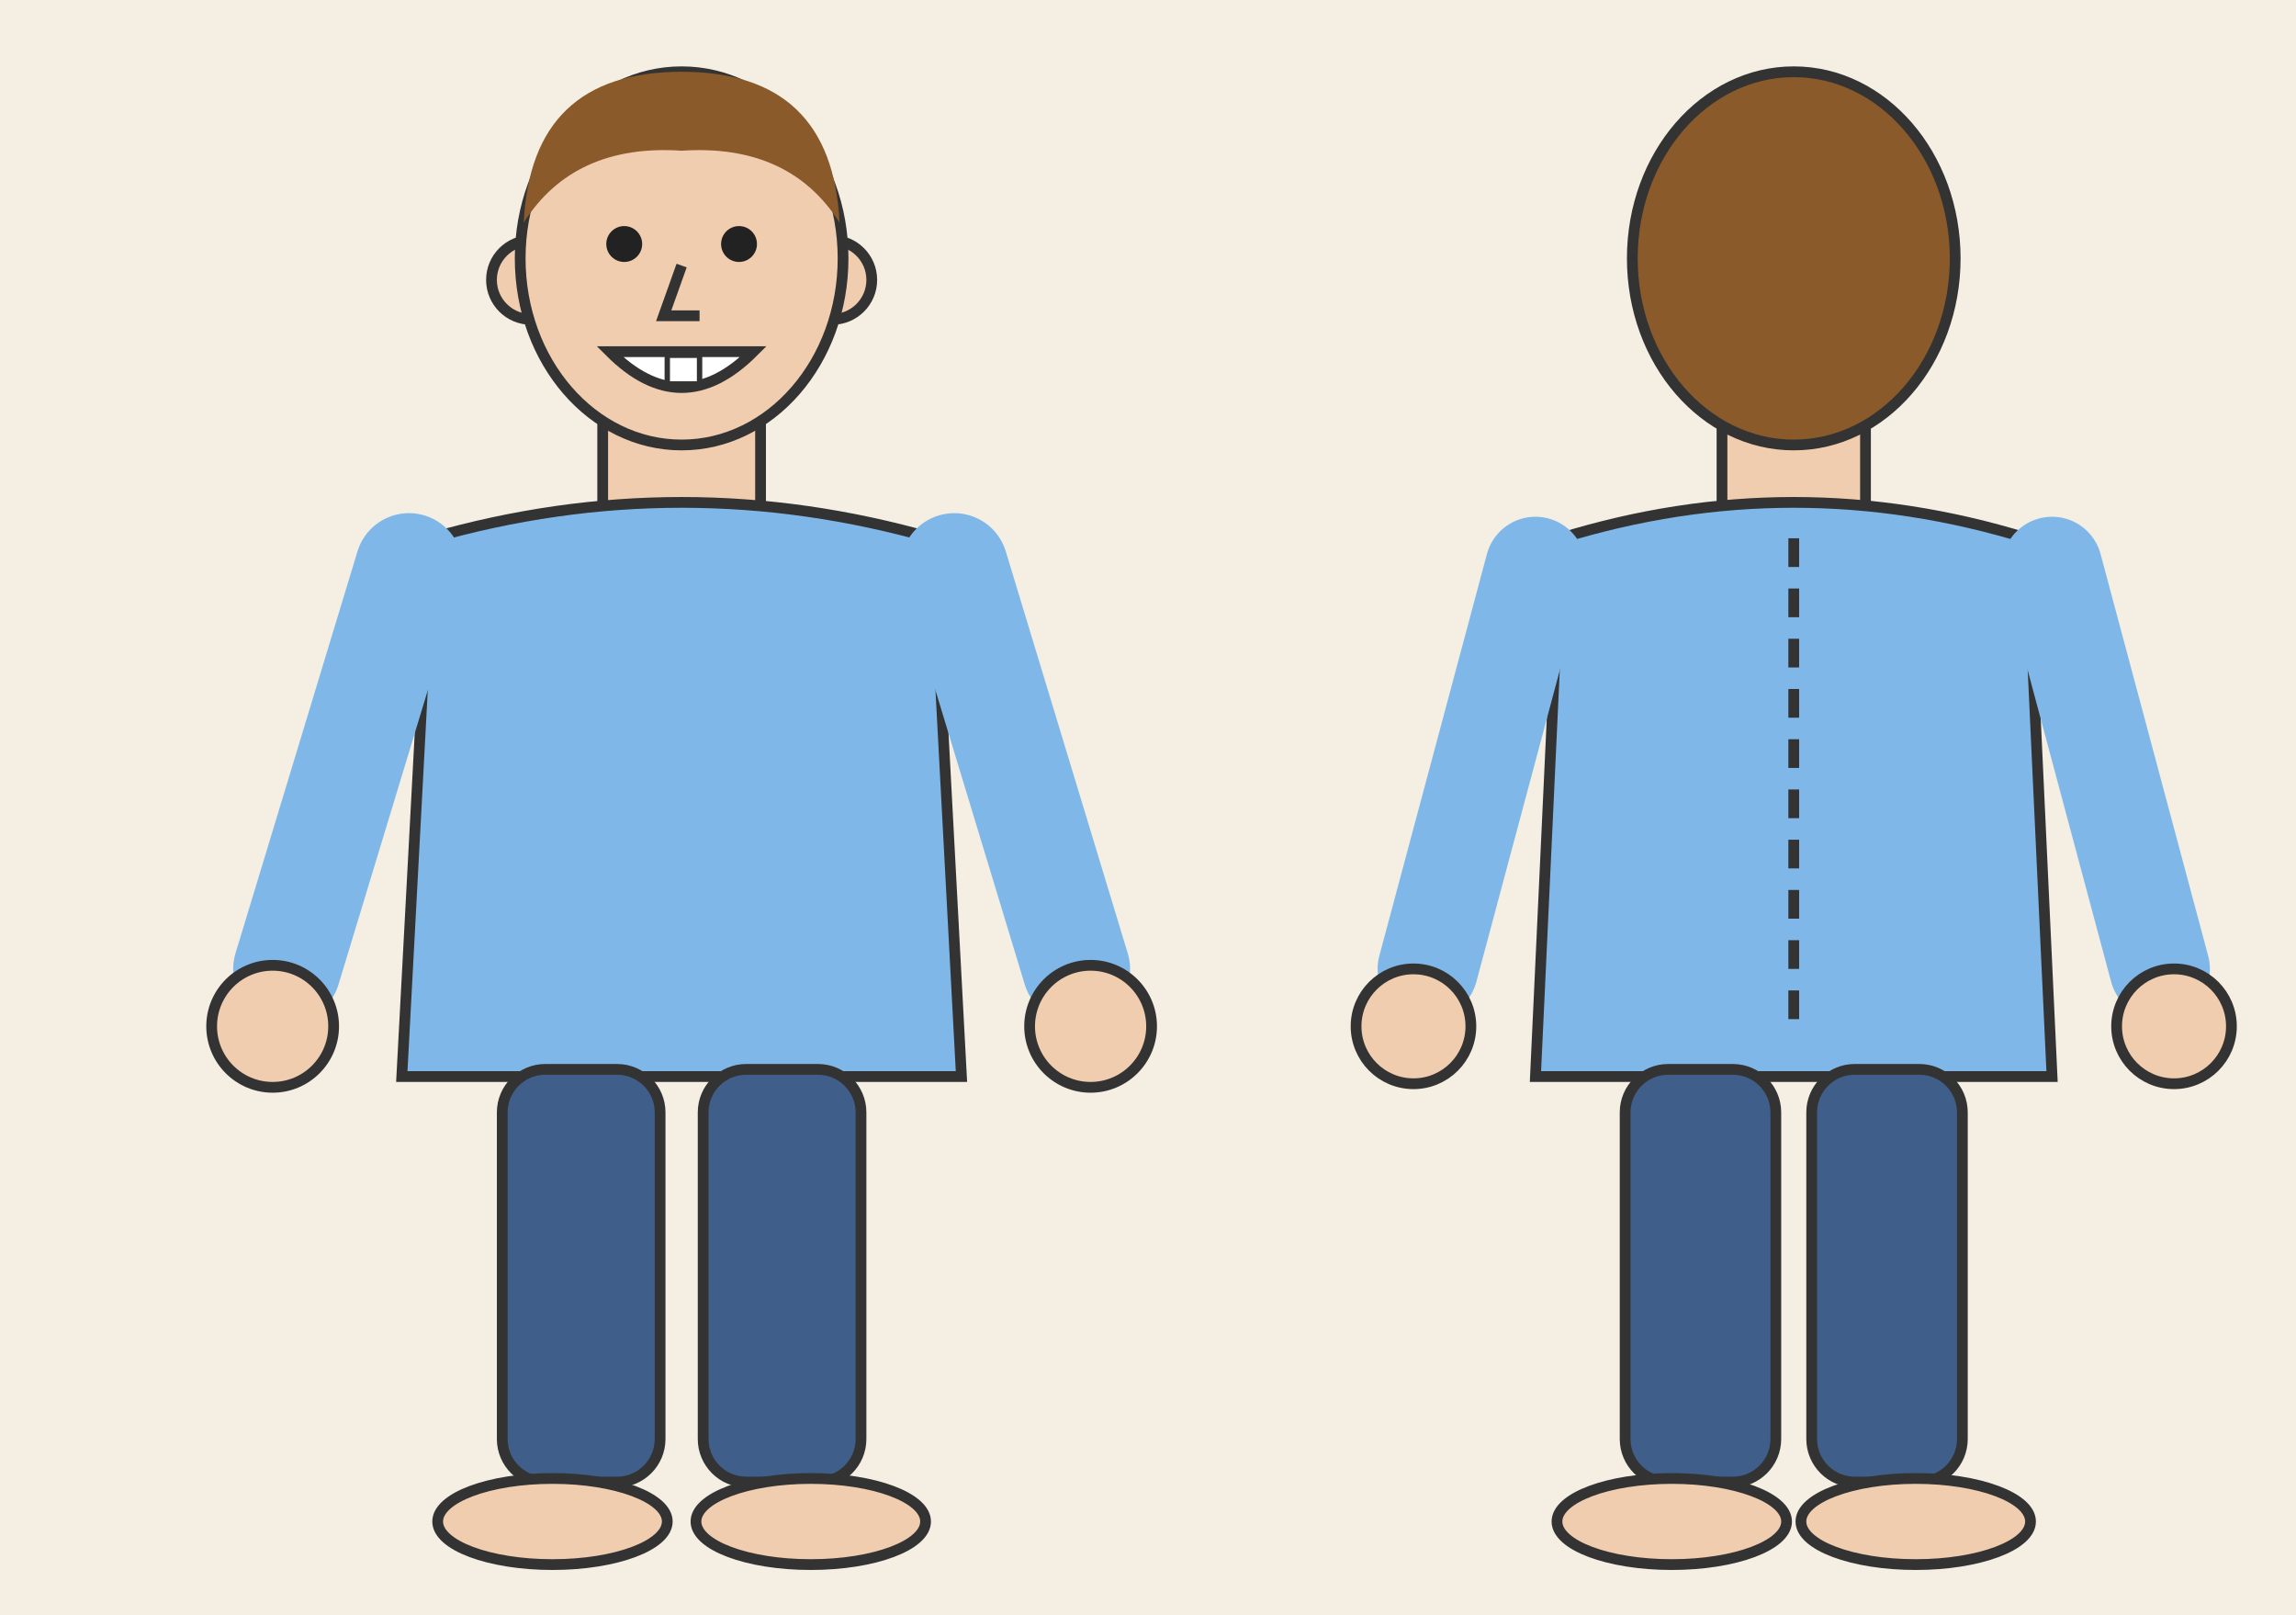
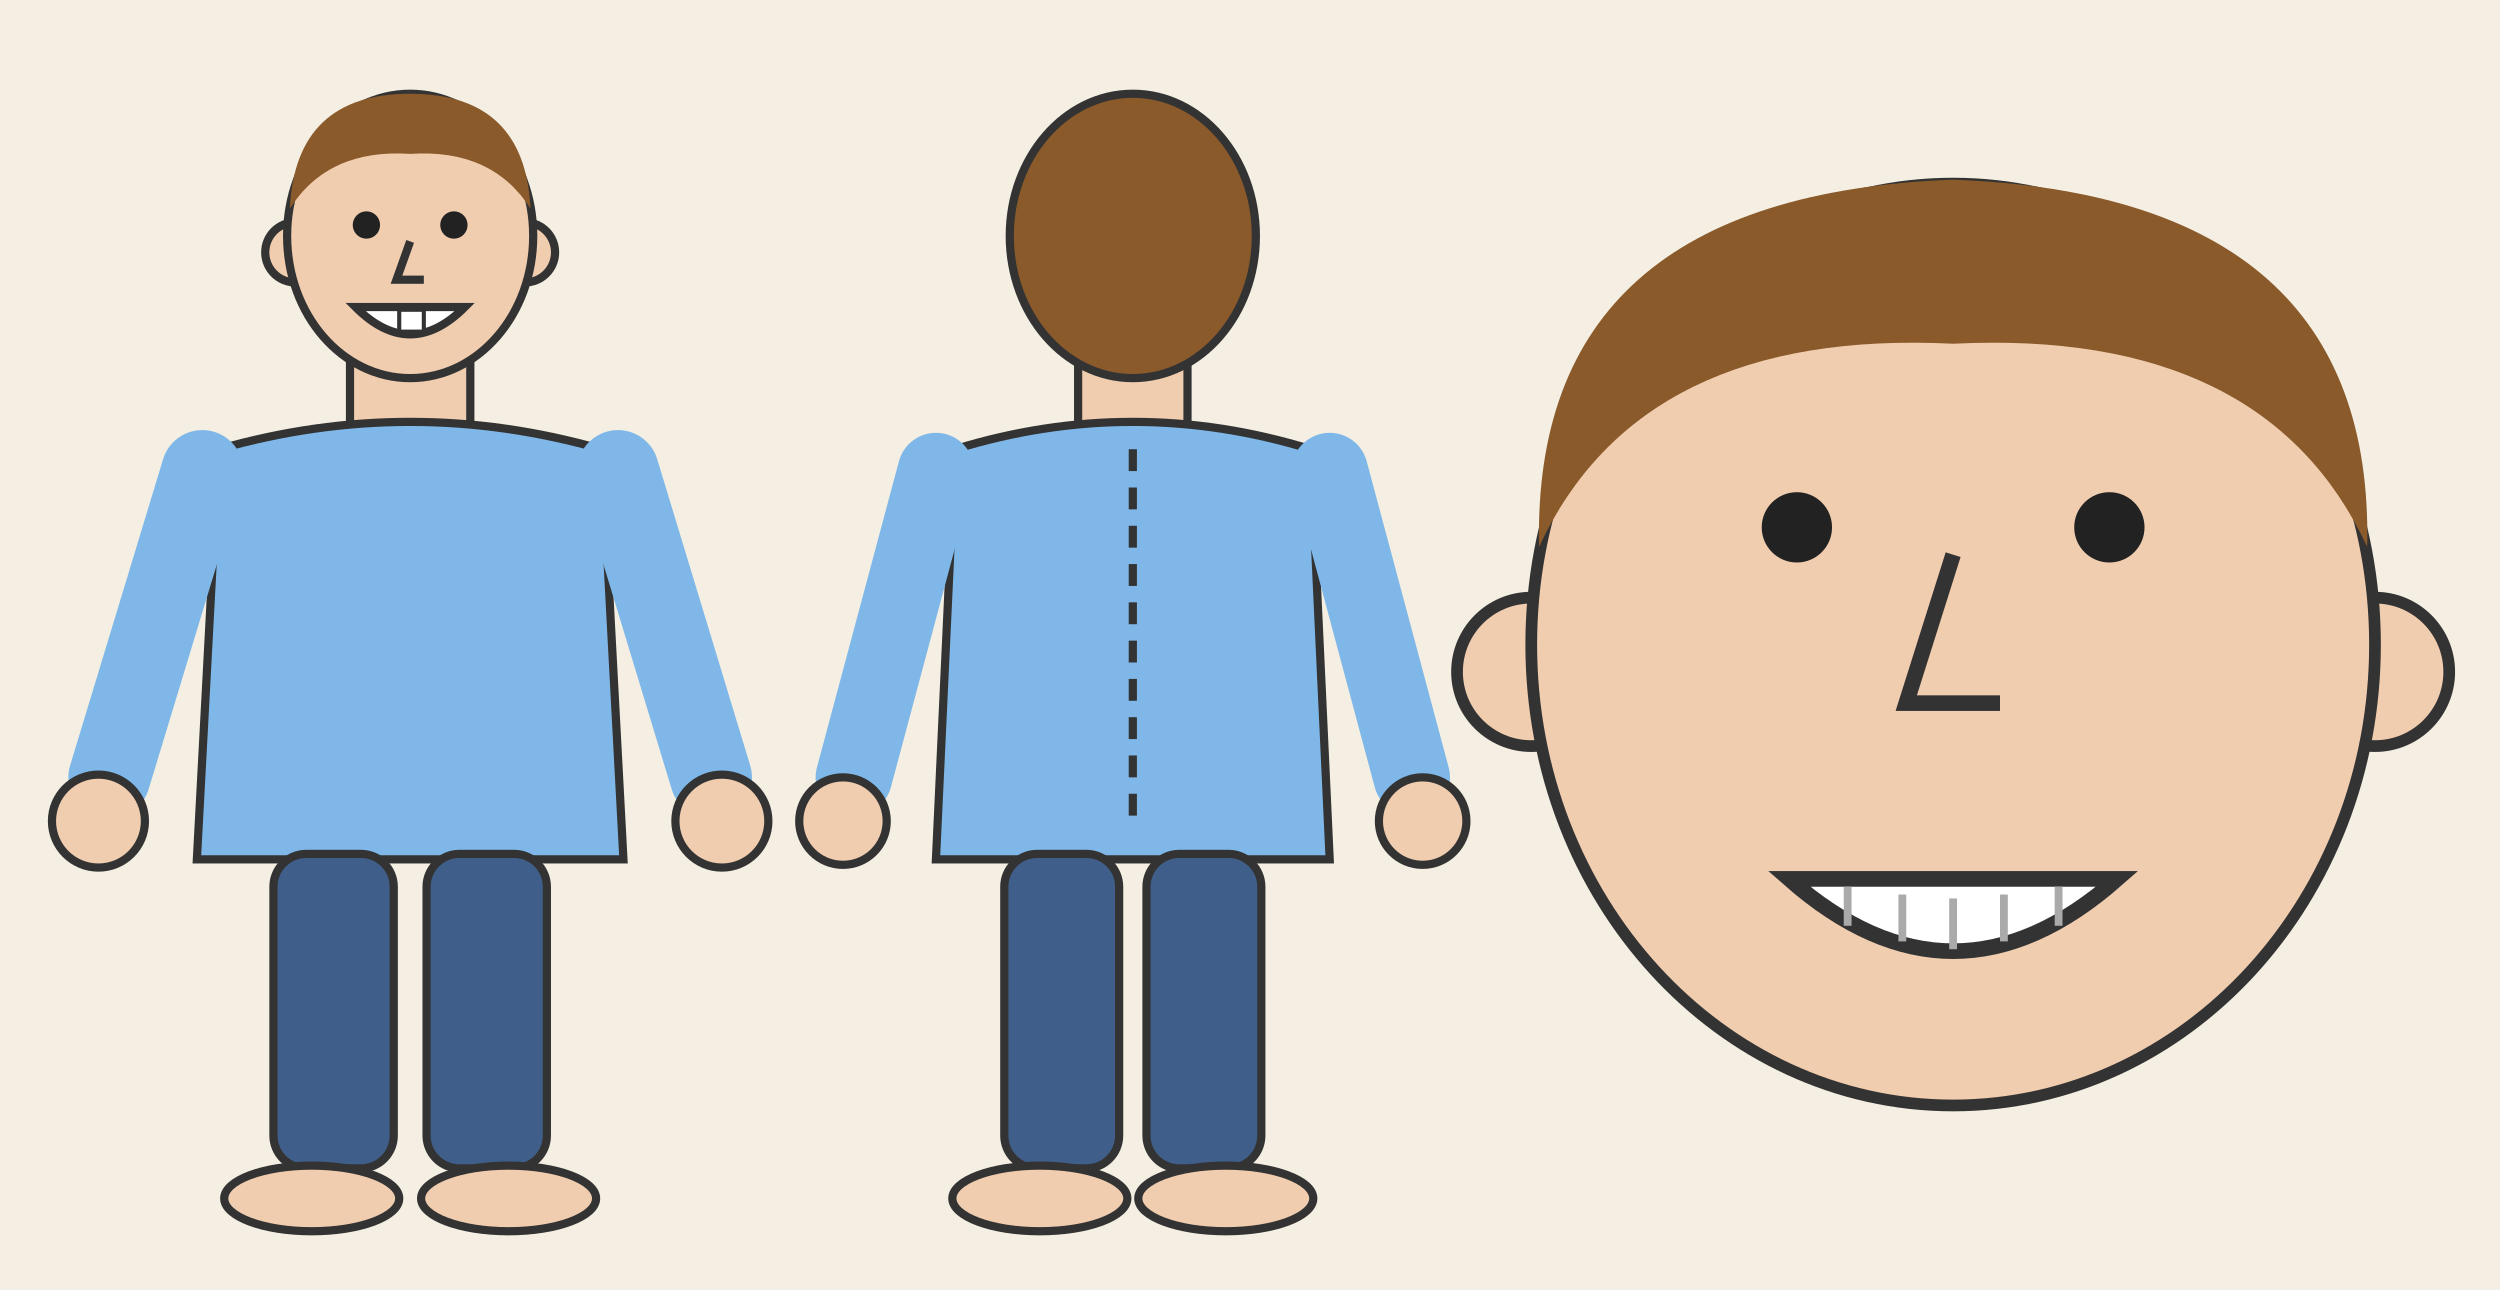
- <svg xmlns="http://www.w3.org/2000/svg" viewBox="0 0 640 450" role="img">
+ <svg xmlns="http://www.w3.org/2000/svg" viewBox="0 0 640 330" role="img">
  <defs>
    <g id="sophie" stroke="#333" stroke-width="2" stroke-linejoin="round" stroke-linecap="round">
      <path d="M14 168 C8 120 22 88 50 84 C78 88 92 120 86 168 C70 178 30 178 14 168 Z" fill="#3a9a5b" />
      <ellipse cx="50" cy="52" rx="30" ry="32" fill="#f3d2b3" />
      <path d="M18 54 Q14 14 50 12 Q86 14 82 54 Q80 34 62 28 Q40 36 22 40 Z" fill="#d9b45a" />
      <path d="M20 50 C10 70 12 96 22 108" fill="none" stroke="#d9b45a" stroke-width="8" />
      <path d="M80 50 C90 70 88 96 78 108" fill="none" stroke="#d9b45a" stroke-width="8" />
      <circle cx="40" cy="56" r="3" fill="#222" />
      <circle cx="60" cy="56" r="3" fill="#222" />
      <path d="M42 68 Q50 75 58 68" fill="none" />
    </g>
    <g id="ellie" stroke="#333" stroke-width="2" stroke-linejoin="round" stroke-linecap="round">
      <path d="M14 168 C8 120 22 88 50 84 C78 88 92 120 86 168 C70 178 30 178 14 168 Z" fill="#d33" />
      <ellipse cx="50" cy="52" rx="30" ry="32" fill="#f3d2b3" />
      <path d="M18 54 Q14 14 50 12 Q86 14 82 54 Q80 34 62 28 Q40 36 22 40 Z" fill="#b5501e" />
      <path d="M82 30 C104 34 108 70 92 90" fill="none" stroke="#b5501e" stroke-width="10" />
      <circle cx="40" cy="56" r="3" fill="#222" />
      <circle cx="60" cy="56" r="3" fill="#222" />
      <path d="M42 68 Q50 75 58 68" fill="none" />
    </g>
    <g id="peter" stroke="#333" stroke-width="2" stroke-linejoin="round" stroke-linecap="round">
      <path d="M14 168 C8 120 22 88 50 84 C78 88 92 120 86 168 C70 178 30 178 14 168 Z" fill="#e0b020" />
      <ellipse cx="50" cy="52" rx="30" ry="32" fill="#f3d2b3" />
      <path d="M18 54 Q14 14 50 12 Q86 14 82 54 Q80 34 62 28 Q40 36 22 40 Z" fill="#6b3f1e" />
      <circle cx="40" cy="56" r="3" fill="#222" />
      <circle cx="60" cy="56" r="3" fill="#222" />
      <path d="M40 66 Q50 78 60 66" fill="none" />
    </g>
    <g id="amir" stroke="#333" stroke-width="2" stroke-linejoin="round" stroke-linecap="round">
      <path d="M14 168 C8 120 22 88 50 84 C78 88 92 120 86 168 C70 178 30 178 14 168 Z" fill="#3a6fd8" />
      <ellipse cx="50" cy="54" rx="30" ry="32" fill="#c68f62" />
      <path d="M18 54 Q10 22 30 14 Q40 6 52 12 Q72 6 82 22 Q92 40 82 54 Q80 34 62 28 Q40 34 22 42 Z" fill="#222" />
      <circle cx="39" cy="57" r="8" fill="none" />
      <circle cx="61" cy="57" r="8" fill="none" />
      <path d="M47 57 L53 57" fill="none" />
      <circle cx="39" cy="57" r="2.5" fill="#222" />
      <circle cx="61" cy="57" r="2.5" fill="#222" />
      <path d="M42 70 Q50 77 58 70" fill="none" />
    </g>
    <g id="mrs-parker" stroke="#333" stroke-width="2" stroke-linejoin="round" stroke-linecap="round">
      <path d="M12 168 C6 120 20 88 50 84 C80 88 94 120 88 168 C70 178 30 178 12 168 Z" fill="#2a9d8f" />
      <ellipse cx="50" cy="52" rx="30" ry="32" fill="#f1cdb0" />
      <path d="M18 54 Q14 14 50 12 Q86 14 82 54 Q80 34 62 28 Q40 36 22 40 Z" fill="#b5501e" />
      <circle cx="50" cy="8" r="13" fill="#b5501e" />
      <circle cx="40" cy="56" r="3" fill="#222" />
      <circle cx="60" cy="56" r="3" fill="#222" />
      <path d="M42 68 Q50 75 58 68" fill="none" />
    </g>
    <g id="mr-hill" stroke="#333" stroke-width="2" stroke-linejoin="round" stroke-linecap="round">
      <path d="M12 168 C6 120 20 88 50 84 C80 88 94 120 88 168 C70 178 30 178 12 168 Z" fill="#8a5a2b" />
      <ellipse cx="50" cy="52" rx="30" ry="32" fill="#f1cdb0" />
      <path d="M18 54 Q14 14 50 12 Q86 14 82 54 Q80 34 62 28 Q40 36 22 40 Z" fill="#aaa" />
      <circle cx="40" cy="56" r="3" fill="#222" />
      <circle cx="60" cy="56" r="3" fill="#222" />
      <path d="M42 68 Q50 75 58 68" fill="none" />
    </g>
    <g id="mr-parker" stroke="#333" stroke-width="2" stroke-linejoin="round" stroke-linecap="round">
      <path d="M12 168 C6 120 20 88 50 84 C80 88 94 120 88 168 C70 178 30 178 12 168 Z" fill="#8d99a6" />
      <ellipse cx="50" cy="52" rx="30" ry="32" fill="#f1cdb0" />
      <path d="M18 54 Q14 14 50 12 Q86 14 82 54 Q80 34 62 28 Q40 36 22 40 Z" fill="#6b3f1e" />
      <circle cx="40" cy="56" r="3" fill="#222" />
      <circle cx="60" cy="56" r="3" fill="#222" />
      <path d="M42 68 Q50 75 58 68" fill="none" />
    </g>
    <g id="grandma" stroke="#333" stroke-width="2" stroke-linejoin="round" stroke-linecap="round">
      <path d="M12 168 C6 120 20 88 50 84 C80 88 94 120 88 168 C70 178 30 178 12 168 Z" fill="#8e5bb5" />
      <ellipse cx="50" cy="52" rx="30" ry="32" fill="#f1cdb0" />
      <path d="M18 54 Q14 14 50 12 Q86 14 82 54 Q80 34 62 28 Q40 36 22 40 Z" fill="#bbb" />
      <circle cx="50" cy="8" r="13" fill="#bbb" />
      <circle cx="40" cy="56" r="3" fill="#222" />
      <circle cx="60" cy="56" r="3" fill="#222" />
      <path d="M42 68 Q50 75 58 68" fill="none" />
    </g>
  </defs>
-   <rect width="640" height="450" fill="#f4efe2" />
-   <rect x="168" y="118" width="44" height="30" fill="#f1cdb0" stroke="#333" stroke-width="3" />
-   <path d="M120 150 Q190 130 260 150 L268 300 L112 300 Z" fill="#7fb8e8" stroke="#333" stroke-width="3" />
-   <path d="M114 158 L80 270" stroke="#7fb8e8" stroke-width="30" stroke-linecap="round" />
-   <circle cx="76" cy="286" r="17" fill="#f1cdb0" stroke="#333" stroke-width="3" />
-   <rect x="140" y="298" width="44" height="115" rx="12" fill="#3f5f8a" stroke="#333" stroke-width="3" />
-   <ellipse cx="154" cy="424" rx="32" ry="12" fill="#f1cdb0" stroke="#333" stroke-width="3" />
-   <path d="M266 158 L300 270" stroke="#7fb8e8" stroke-width="30" stroke-linecap="round" />
-   <circle cx="304" cy="286" r="17" fill="#f1cdb0" stroke="#333" stroke-width="3" />
-   <rect x="196" y="298" width="44" height="115" rx="12" fill="#3f5f8a" stroke="#333" stroke-width="3" />
-   <ellipse cx="226" cy="424" rx="32" ry="12" fill="#f1cdb0" stroke="#333" stroke-width="3" />
-   <circle cx="148" cy="78" r="11" fill="#f1cdb0" stroke="#333" stroke-width="3" />
-   <circle cx="232" cy="78" r="11" fill="#f1cdb0" stroke="#333" stroke-width="3" />
-   <ellipse cx="190" cy="72" rx="45" ry="52" fill="#f1cdb0" stroke="#333" stroke-width="3" />
-   <path d="M146 62 Q148 20 190 20 Q232 20 234 62 Q220 40 190 42 Q160 40 146 62 Z" fill="#8a5a2b" />
-   <circle cx="174" cy="68" r="5" fill="#222" />
-   <circle cx="206" cy="68" r="5" fill="#222" />
-   <path d="M190 74 l-5 14 h10" fill="none" stroke="#333" stroke-width="3" />
-   <path d="M170 98 Q190 118 210 98 Z" fill="#fff" stroke="#333" stroke-width="3" />
-   <rect x="186" y="99" width="9" height="8" fill="#fff" stroke="#333" stroke-width="1.5" />
-   <g transform="translate(-20,0)">
-     <rect x="500" y="118" width="40" height="30" fill="#f1cdb0" stroke="#333" stroke-width="3" />
-     <path d="M455 150 Q520 130 585 150 L592 300 L448 300 Z" fill="#7fb8e8" stroke="#333" stroke-width="3" />
-     <path d="M520 150 L520 290" stroke="#333" stroke-width="3" stroke-dasharray="8 6" />
-     <ellipse cx="520" cy="72" rx="45" ry="52" fill="#8a5a2b" stroke="#333" stroke-width="3" />
-     <path d="M448 158 L418 270" stroke="#7fb8e8" stroke-width="28" stroke-linecap="round" />
-     <circle cx="414" cy="286" r="16" fill="#f1cdb0" stroke="#333" stroke-width="3" />
-     <rect x="473" y="298" width="42" height="115" rx="12" fill="#3f5f8a" stroke="#333" stroke-width="3" />
-     <ellipse cx="486" cy="424" rx="32" ry="12" fill="#f1cdb0" stroke="#333" stroke-width="3" />
-     <path d="M592 158 L622 270" stroke="#7fb8e8" stroke-width="28" stroke-linecap="round" />
-     <circle cx="626" cy="286" r="16" fill="#f1cdb0" stroke="#333" stroke-width="3" />
-     <rect x="525" y="298" width="42" height="115" rx="12" fill="#3f5f8a" stroke="#333" stroke-width="3" />
-     <ellipse cx="554" cy="424" rx="32" ry="12" fill="#f1cdb0" stroke="#333" stroke-width="3" />
+   <rect width="640" height="330" fill="#f4efe2" />
+   <g transform="translate(-28,10) scale(.7)">
+     <rect x="168" y="118" width="44" height="30" fill="#f1cdb0" stroke="#333" stroke-width="3" />
+     <path d="M120 150 Q190 130 260 150 L268 300 L112 300 Z" fill="#7fb8e8" stroke="#333" stroke-width="3" />
+     <path d="M114 158 L80 270" stroke="#7fb8e8" stroke-width="30" stroke-linecap="round" />
+     <circle cx="76" cy="286" r="17" fill="#f1cdb0" stroke="#333" stroke-width="3" />
+     <rect x="140" y="298" width="44" height="115" rx="12" fill="#3f5f8a" stroke="#333" stroke-width="3" />
+     <ellipse cx="154" cy="424" rx="32" ry="12" fill="#f1cdb0" stroke="#333" stroke-width="3" />
+     <path d="M266 158 L300 270" stroke="#7fb8e8" stroke-width="30" stroke-linecap="round" />
+     <circle cx="304" cy="286" r="17" fill="#f1cdb0" stroke="#333" stroke-width="3" />
+     <rect x="196" y="298" width="44" height="115" rx="12" fill="#3f5f8a" stroke="#333" stroke-width="3" />
+     <ellipse cx="226" cy="424" rx="32" ry="12" fill="#f1cdb0" stroke="#333" stroke-width="3" />
+     <circle cx="148" cy="78" r="11" fill="#f1cdb0" stroke="#333" stroke-width="3" />
+     <circle cx="232" cy="78" r="11" fill="#f1cdb0" stroke="#333" stroke-width="3" />
+     <ellipse cx="190" cy="72" rx="45" ry="52" fill="#f1cdb0" stroke="#333" stroke-width="3" />
+     <path d="M146 62 Q148 20 190 20 Q232 20 234 62 Q220 40 190 42 Q160 40 146 62 Z" fill="#8a5a2b" />
+     <circle cx="174" cy="68" r="5" fill="#222" />
+     <circle cx="206" cy="68" r="5" fill="#222" />
+     <path d="M190 74 l-5 14 h10" fill="none" stroke="#333" stroke-width="3" />
+     <path d="M170 98 Q190 118 210 98 Z" fill="#fff" stroke="#333" stroke-width="3" />
+     <rect x="186" y="99" width="9" height="8" fill="#fff" stroke="#333" stroke-width="1.5" />
  </g>
+   <g transform="translate(-60,10) scale(.7)">
+     <g transform="translate(-20,0)">
+       <rect x="500" y="118" width="40" height="30" fill="#f1cdb0" stroke="#333" stroke-width="3" />
+       <path d="M455 150 Q520 130 585 150 L592 300 L448 300 Z" fill="#7fb8e8" stroke="#333" stroke-width="3" />
+       <path d="M520 150 L520 290" stroke="#333" stroke-width="3" stroke-dasharray="8 6" />
+       <ellipse cx="520" cy="72" rx="45" ry="52" fill="#8a5a2b" stroke="#333" stroke-width="3" />
+       <path d="M448 158 L418 270" stroke="#7fb8e8" stroke-width="28" stroke-linecap="round" />
+       <circle cx="414" cy="286" r="16" fill="#f1cdb0" stroke="#333" stroke-width="3" />
+       <rect x="473" y="298" width="42" height="115" rx="12" fill="#3f5f8a" stroke="#333" stroke-width="3" />
+       <ellipse cx="486" cy="424" rx="32" ry="12" fill="#f1cdb0" stroke="#333" stroke-width="3" />
+       <path d="M592 158 L622 270" stroke="#7fb8e8" stroke-width="28" stroke-linecap="round" />
+       <circle cx="626" cy="286" r="16" fill="#f1cdb0" stroke="#333" stroke-width="3" />
+       <rect x="525" y="298" width="42" height="115" rx="12" fill="#3f5f8a" stroke="#333" stroke-width="3" />
+       <ellipse cx="554" cy="424" rx="32" ry="12" fill="#f1cdb0" stroke="#333" stroke-width="3" />
+     </g>
+   </g>
+   <circle cx="392" cy="172" r="19" fill="#f1cdb0" stroke="#333" stroke-width="3" />
+   <circle cx="608" cy="172" r="19" fill="#f1cdb0" stroke="#333" stroke-width="3" />
+   <ellipse cx="500" cy="165" rx="108" ry="118" fill="#f1cdb0" stroke="#333" stroke-width="3" />
+   <path d="M394 140 Q392 50 500 46 Q608 50 606 140 Q580 84 500 88 Q420 84 394 140 Z" fill="#8a5a2b" />
+   <circle cx="460" cy="135" r="9" fill="#222" />
+   <circle cx="540" cy="135" r="9" fill="#222" />
+   <path d="M500 142 l-12 38 h24" fill="none" stroke="#333" stroke-width="4" />
+   <path d="M458 225 Q500 262 542 225 Z" fill="#fff" stroke="#333" stroke-width="4" />
+   <path d="M473 227 v10 M487 229 v12 M500 230 v13 M513 229 v12 M527 227 v10" stroke="#aaa" stroke-width="2" />
</svg>
